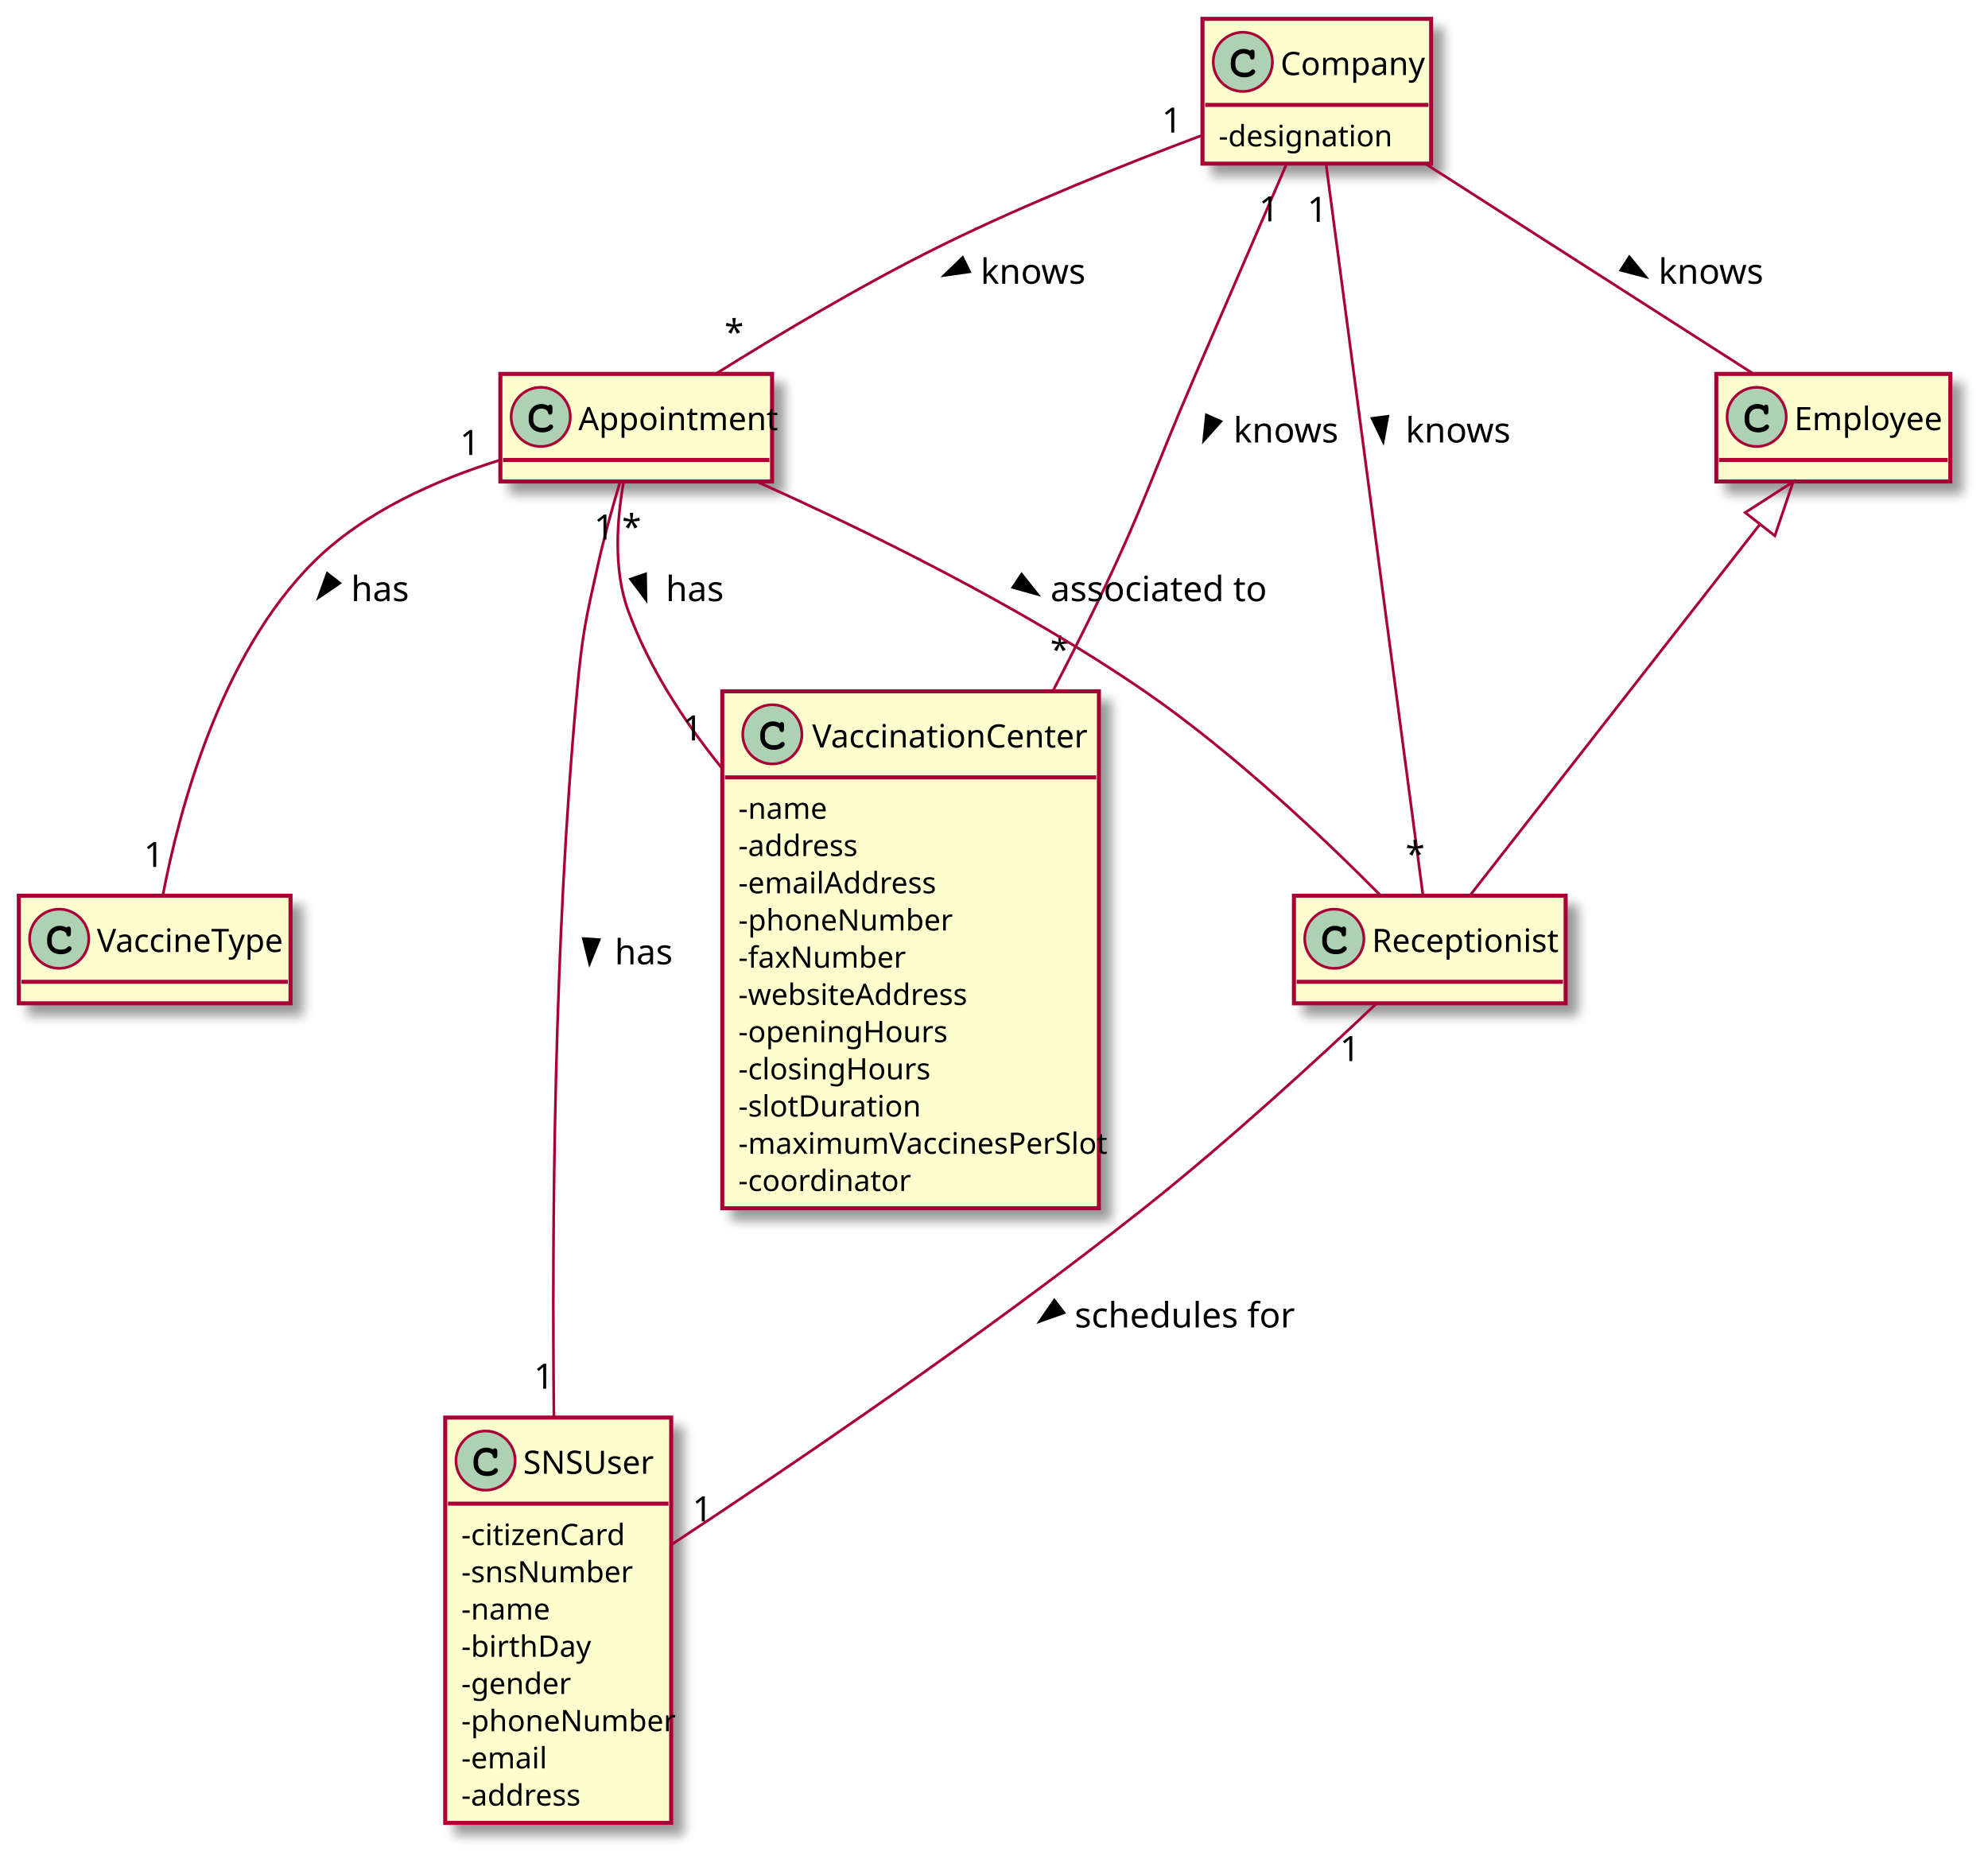
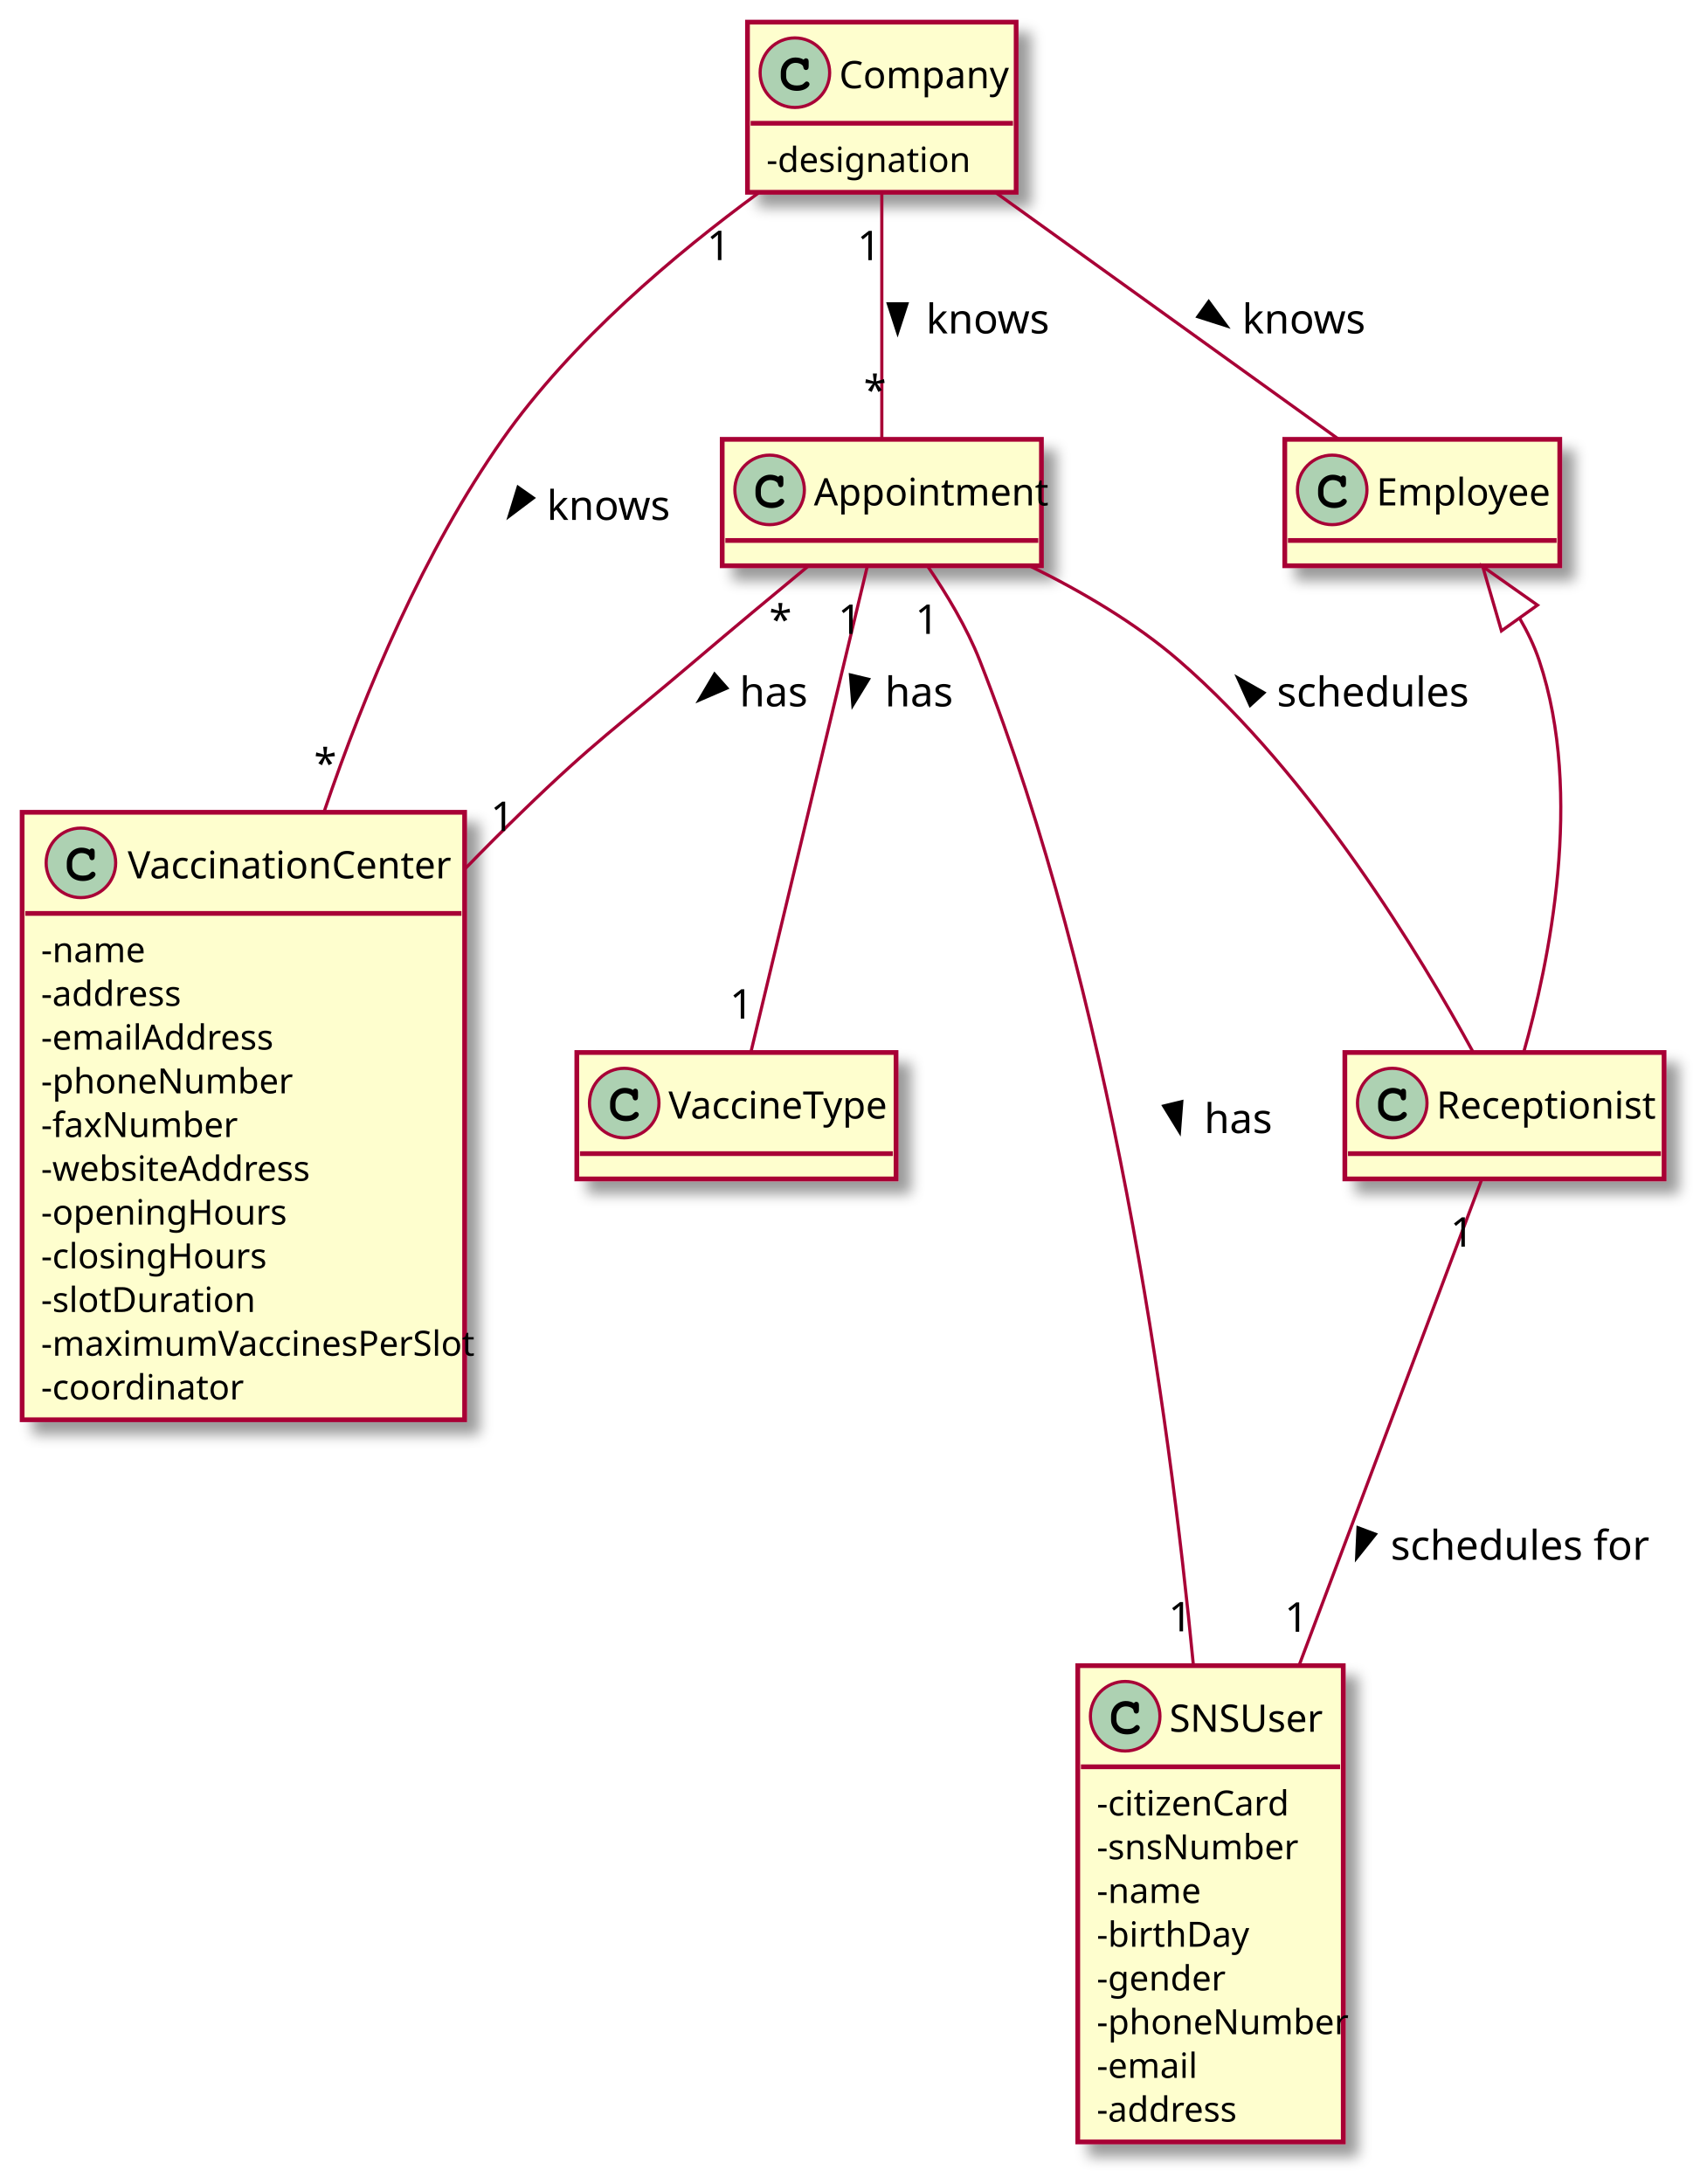
- <svg xmlns="http://www.w3.org/2000/svg" contentScriptType="application/ecmascript" contentStyleType="text/css" height="691px" preserveAspectRatio="none" style="width:739px;height:691px;background:#FFFFFF;" version="1.1" viewBox="0 0 739 691" width="739px" zoomAndPan="magnify">
+ <svg xmlns="http://www.w3.org/2000/svg" contentScriptType="application/ecmascript" contentStyleType="text/css" height="691px" preserveAspectRatio="none" style="width:540px;height:691px;background:#FFFFFF;" version="1.1" viewBox="0 0 540 691" width="540px" zoomAndPan="magnify">
  <defs>
-     <filter height="300%" id="fj23tqaf9cand" width="300%" x="-1" y="-1">
+     <filter height="300%" id="f17t0n2x4g3ofu" width="300%" x="-1" y="-1">
      <feGaussianBlur result="blurOut" stdDeviation="2.0" />
      <feColorMatrix in="blurOut" result="blurOut2" type="matrix" values="0 0 0 0 0 0 0 0 0 0 0 0 0 0 0 0 0 0 .4 0" />
      <feOffset dx="4.0" dy="4.0" in="blurOut2" result="blurOut3" />
      <feBlend in="SourceGraphic" in2="blurOut3" mode="normal" />
    </filter>
  </defs>
  <g>
-     <rect codeLine="5" fill="#FEFECE" filter="url(#fj23tqaf9cand)" height="40" id="Appointment" style="stroke:#A80036;stroke-width:1.5;" width="101" x="186" y="139" />
-     <ellipse cx="201" cy="155" fill="#ADD1B2" rx="11" ry="11" style="stroke:#A80036;stroke-width:1.0;" />
-     <path d="M203.766,150.875 Q203.922,150.656 204.109,150.547 Q204.297,150.438 204.516,150.438 Q204.891,150.438 205.125,150.703 Q205.359,150.953 205.359,151.562 L205.359,153.016 Q205.359,153.625 205.125,153.891 Q204.891,154.156 204.516,154.156 Q204.172,154.156 203.969,153.953 Q203.766,153.766 203.656,153.25 Q203.609,152.891 203.422,152.703 Q203.094,152.328 202.484,152.109 Q201.875,151.891 201.25,151.891 Q200.484,151.891 199.844,152.219 Q199.219,152.547 198.719,153.297 Q198.234,154.047 198.234,155.078 L198.234,156.172 Q198.234,157.406 199.125,158.234 Q200.016,159.047 201.609,159.047 Q202.547,159.047 203.203,158.797 Q203.594,158.641 204.016,158.203 Q204.281,157.938 204.422,157.859 Q204.578,157.781 204.781,157.781 Q205.109,157.781 205.359,158.047 Q205.625,158.297 205.625,158.641 Q205.625,158.984 205.281,159.391 Q204.781,159.969 203.984,160.297 Q202.906,160.75 201.609,160.75 Q200.094,160.75 198.891,160.125 Q197.906,159.625 197.219,158.562 Q196.531,157.484 196.531,156.203 L196.531,155.047 Q196.531,153.719 197.141,152.578 Q197.766,151.422 198.859,150.812 Q199.953,150.188 201.188,150.188 Q201.922,150.188 202.562,150.359 Q203.219,150.516 203.766,150.875 Z " fill="#000000" />
-     <text fill="#000000" font-family="sans-serif" font-size="12" lengthAdjust="spacing" textLength="69" x="215" y="159.91">Appointment</text>
-     <line style="stroke:#A80036;stroke-width:1.5;" x1="187" x2="286" y1="171" y2="171" />
-     <rect codeLine="7" fill="#FEFECE" filter="url(#fj23tqaf9cand)" height="40" id="VaccineType" style="stroke:#A80036;stroke-width:1.5;" width="101" x="7" y="333" />
-     <ellipse cx="22" cy="349" fill="#ADD1B2" rx="11" ry="11" style="stroke:#A80036;stroke-width:1.0;" />
-     <path d="M24.766,344.875 Q24.922,344.656 25.109,344.547 Q25.297,344.438 25.516,344.438 Q25.891,344.438 26.125,344.703 Q26.359,344.953 26.359,345.562 L26.359,347.016 Q26.359,347.625 26.125,347.891 Q25.891,348.156 25.516,348.156 Q25.172,348.156 24.969,347.953 Q24.766,347.766 24.656,347.25 Q24.609,346.891 24.422,346.703 Q24.094,346.328 23.484,346.109 Q22.875,345.891 22.25,345.891 Q21.484,345.891 20.844,346.219 Q20.219,346.547 19.719,347.297 Q19.234,348.047 19.234,349.078 L19.234,350.172 Q19.234,351.406 20.125,352.234 Q21.016,353.047 22.609,353.047 Q23.547,353.047 24.203,352.797 Q24.594,352.641 25.016,352.203 Q25.281,351.938 25.422,351.859 Q25.578,351.781 25.781,351.781 Q26.109,351.781 26.359,352.047 Q26.625,352.297 26.625,352.641 Q26.625,352.984 26.281,353.391 Q25.781,353.969 24.984,354.297 Q23.906,354.75 22.609,354.75 Q21.094,354.75 19.891,354.125 Q18.906,353.625 18.219,352.562 Q17.531,351.484 17.531,350.203 L17.531,349.047 Q17.531,347.719 18.141,346.578 Q18.766,345.422 19.859,344.812 Q20.953,344.188 22.188,344.188 Q22.922,344.188 23.562,344.359 Q24.219,344.516 24.766,344.875 Z " fill="#000000" />
-     <text fill="#000000" font-family="sans-serif" font-size="12" lengthAdjust="spacing" textLength="69" x="36" y="353.91">VaccineType</text>
-     <line style="stroke:#A80036;stroke-width:1.5;" x1="8" x2="107" y1="365" y2="365" />
-     <rect codeLine="9" fill="#FEFECE" filter="url(#fj23tqaf9cand)" height="150.688" id="SNSUser" style="stroke:#A80036;stroke-width:1.5;" width="84" x="165.5" y="527" />
-     <ellipse cx="180.5" cy="543" fill="#ADD1B2" rx="11" ry="11" style="stroke:#A80036;stroke-width:1.0;" />
-     <path d="M183.266,538.875 Q183.422,538.656 183.609,538.547 Q183.797,538.438 184.016,538.438 Q184.391,538.438 184.625,538.703 Q184.859,538.953 184.859,539.562 L184.859,541.016 Q184.859,541.625 184.625,541.891 Q184.391,542.156 184.016,542.156 Q183.672,542.156 183.469,541.953 Q183.266,541.766 183.156,541.25 Q183.109,540.891 182.922,540.703 Q182.594,540.328 181.984,540.109 Q181.375,539.891 180.75,539.891 Q179.984,539.891 179.344,540.219 Q178.719,540.547 178.219,541.297 Q177.734,542.047 177.734,543.078 L177.734,544.172 Q177.734,545.406 178.625,546.234 Q179.516,547.047 181.109,547.047 Q182.047,547.047 182.703,546.797 Q183.094,546.641 183.516,546.203 Q183.781,545.938 183.922,545.859 Q184.078,545.781 184.281,545.781 Q184.609,545.781 184.859,546.047 Q185.125,546.297 185.125,546.641 Q185.125,546.984 184.781,547.391 Q184.281,547.969 183.484,548.297 Q182.406,548.75 181.109,548.75 Q179.594,548.75 178.391,548.125 Q177.406,547.625 176.719,546.562 Q176.031,545.484 176.031,544.203 L176.031,543.047 Q176.031,541.719 176.641,540.578 Q177.266,539.422 178.359,538.812 Q179.453,538.188 180.688,538.188 Q181.422,538.188 182.062,538.359 Q182.719,538.516 183.266,538.875 Z " fill="#000000" />
-     <text fill="#000000" font-family="sans-serif" font-size="12" lengthAdjust="spacing" textLength="52" x="194.5" y="547.91">SNSUser</text>
-     <line style="stroke:#A80036;stroke-width:1.5;" x1="166.5" x2="248.5" y1="559" y2="559" />
-     <text fill="#000000" font-family="sans-serif" font-size="11" lengthAdjust="spacing" textLength="58" x="171.5" y="574.419">-citizenCard</text>
-     <text fill="#000000" font-family="sans-serif" font-size="11" lengthAdjust="spacing" textLength="59" x="171.5" y="588.255">-snsNumber</text>
-     <text fill="#000000" font-family="sans-serif" font-size="11" lengthAdjust="spacing" textLength="30" x="171.5" y="602.091">-name</text>
-     <text fill="#000000" font-family="sans-serif" font-size="11" lengthAdjust="spacing" textLength="44" x="171.5" y="615.927">-birthDay</text>
-     <text fill="#000000" font-family="sans-serif" font-size="11" lengthAdjust="spacing" textLength="38" x="171.5" y="629.763">-gender</text>
-     <text fill="#000000" font-family="sans-serif" font-size="11" lengthAdjust="spacing" textLength="71" x="171.5" y="643.599">-phoneNumber</text>
-     <text fill="#000000" font-family="sans-serif" font-size="11" lengthAdjust="spacing" textLength="28" x="171.5" y="657.435">-email</text>
-     <text fill="#000000" font-family="sans-serif" font-size="11" lengthAdjust="spacing" textLength="44" x="171.5" y="671.27">-address</text>
-     <rect codeLine="20" fill="#FEFECE" filter="url(#fj23tqaf9cand)" height="192.195" id="VaccinationCenter" style="stroke:#A80036;stroke-width:1.5;" width="140" x="268.5" y="257" />
-     <ellipse cx="287.1" cy="273" fill="#ADD1B2" rx="11" ry="11" style="stroke:#A80036;stroke-width:1.0;" />
-     <path d="M289.866,268.875 Q290.022,268.656 290.209,268.547 Q290.397,268.438 290.616,268.438 Q290.991,268.438 291.225,268.703 Q291.459,268.953 291.459,269.562 L291.459,271.016 Q291.459,271.625 291.225,271.891 Q290.991,272.156 290.616,272.156 Q290.272,272.156 290.069,271.953 Q289.866,271.766 289.756,271.25 Q289.709,270.891 289.522,270.703 Q289.194,270.328 288.584,270.109 Q287.975,269.891 287.35,269.891 Q286.584,269.891 285.944,270.219 Q285.319,270.547 284.819,271.297 Q284.334,272.047 284.334,273.078 L284.334,274.172 Q284.334,275.406 285.225,276.234 Q286.116,277.047 287.709,277.047 Q288.647,277.047 289.303,276.797 Q289.694,276.641 290.116,276.203 Q290.381,275.938 290.522,275.859 Q290.678,275.781 290.881,275.781 Q291.209,275.781 291.459,276.047 Q291.725,276.297 291.725,276.641 Q291.725,276.984 291.381,277.391 Q290.881,277.969 290.084,278.297 Q289.006,278.75 287.709,278.75 Q286.194,278.75 284.991,278.125 Q284.006,277.625 283.319,276.562 Q282.631,275.484 282.631,274.203 L282.631,273.047 Q282.631,271.719 283.241,270.578 Q283.866,269.422 284.959,268.812 Q286.053,268.188 287.288,268.188 Q288.022,268.188 288.663,268.359 Q289.319,268.516 289.866,268.875 Z " fill="#000000" />
-     <text fill="#000000" font-family="sans-serif" font-size="12" lengthAdjust="spacing" textLength="100" x="301.9" y="277.91">VaccinationCenter</text>
-     <line style="stroke:#A80036;stroke-width:1.5;" x1="269.5" x2="407.5" y1="289" y2="289" />
-     <text fill="#000000" font-family="sans-serif" font-size="11" lengthAdjust="spacing" textLength="30" x="274.5" y="304.419">-name</text>
-     <text fill="#000000" font-family="sans-serif" font-size="11" lengthAdjust="spacing" textLength="44" x="274.5" y="318.255">-address</text>
-     <text fill="#000000" font-family="sans-serif" font-size="11" lengthAdjust="spacing" textLength="70" x="274.5" y="332.091">-emailAddress</text>
-     <text fill="#000000" font-family="sans-serif" font-size="11" lengthAdjust="spacing" textLength="71" x="274.5" y="345.927">-phoneNumber</text>
-     <text fill="#000000" font-family="sans-serif" font-size="11" lengthAdjust="spacing" textLength="57" x="274.5" y="359.763">-faxNumber</text>
-     <text fill="#000000" font-family="sans-serif" font-size="11" lengthAdjust="spacing" textLength="85" x="274.5" y="373.599">-websiteAddress</text>
-     <text fill="#000000" font-family="sans-serif" font-size="11" lengthAdjust="spacing" textLength="71" x="274.5" y="387.435">-openingHours</text>
-     <text fill="#000000" font-family="sans-serif" font-size="11" lengthAdjust="spacing" textLength="67" x="274.5" y="401.271">-closingHours</text>
-     <text fill="#000000" font-family="sans-serif" font-size="11" lengthAdjust="spacing" textLength="61" x="274.5" y="415.106">-slotDuration</text>
-     <text fill="#000000" font-family="sans-serif" font-size="11" lengthAdjust="spacing" textLength="128" x="274.5" y="428.942">-maximumVaccinesPerSlot</text>
-     <text fill="#000000" font-family="sans-serif" font-size="11" lengthAdjust="spacing" textLength="59" x="274.5" y="442.778">-coordinator</text>
-     <rect codeLine="34" fill="#FEFECE" filter="url(#fj23tqaf9cand)" height="53.836" id="Company" style="stroke:#A80036;stroke-width:1.5;" width="85" x="447" y="7" />
-     <ellipse cx="462" cy="23" fill="#ADD1B2" rx="11" ry="11" style="stroke:#A80036;stroke-width:1.0;" />
-     <path d="M464.766,18.875 Q464.922,18.656 465.109,18.547 Q465.297,18.438 465.516,18.438 Q465.891,18.438 466.125,18.703 Q466.359,18.953 466.359,19.562 L466.359,21.016 Q466.359,21.625 466.125,21.891 Q465.891,22.156 465.516,22.156 Q465.172,22.156 464.969,21.953 Q464.766,21.766 464.656,21.25 Q464.609,20.891 464.422,20.703 Q464.094,20.328 463.484,20.109 Q462.875,19.891 462.25,19.891 Q461.484,19.891 460.844,20.219 Q460.219,20.547 459.719,21.297 Q459.234,22.047 459.234,23.078 L459.234,24.172 Q459.234,25.406 460.125,26.234 Q461.016,27.047 462.609,27.047 Q463.547,27.047 464.203,26.797 Q464.594,26.641 465.016,26.203 Q465.281,25.938 465.422,25.859 Q465.578,25.781 465.781,25.781 Q466.109,25.781 466.359,26.047 Q466.625,26.297 466.625,26.641 Q466.625,26.984 466.281,27.391 Q465.781,27.969 464.984,28.297 Q463.906,28.75 462.609,28.75 Q461.094,28.75 459.891,28.125 Q458.906,27.625 458.219,26.562 Q457.531,25.484 457.531,24.203 L457.531,23.047 Q457.531,21.719 458.141,20.578 Q458.766,19.422 459.859,18.812 Q460.953,18.188 462.188,18.188 Q462.922,18.188 463.562,18.359 Q464.219,18.516 464.766,18.875 Z " fill="#000000" />
-     <text fill="#000000" font-family="sans-serif" font-size="12" lengthAdjust="spacing" textLength="53" x="476" y="27.91">Company</text>
-     <line style="stroke:#A80036;stroke-width:1.5;" x1="448" x2="531" y1="39" y2="39" />
-     <text fill="#000000" font-family="sans-serif" font-size="11" lengthAdjust="spacing" textLength="59" x="453" y="54.419">-designation</text>
-     <rect codeLine="38" fill="#FEFECE" filter="url(#fj23tqaf9cand)" height="40" id="Receptionist" style="stroke:#A80036;stroke-width:1.5;" width="101" x="481" y="333" />
-     <ellipse cx="496" cy="349" fill="#ADD1B2" rx="11" ry="11" style="stroke:#A80036;stroke-width:1.0;" />
-     <path d="M498.766,344.875 Q498.922,344.656 499.109,344.547 Q499.297,344.438 499.516,344.438 Q499.891,344.438 500.125,344.703 Q500.359,344.953 500.359,345.562 L500.359,347.016 Q500.359,347.625 500.125,347.891 Q499.891,348.156 499.516,348.156 Q499.172,348.156 498.969,347.953 Q498.766,347.766 498.656,347.25 Q498.609,346.891 498.422,346.703 Q498.094,346.328 497.484,346.109 Q496.875,345.891 496.25,345.891 Q495.484,345.891 494.844,346.219 Q494.219,346.547 493.719,347.297 Q493.234,348.047 493.234,349.078 L493.234,350.172 Q493.234,351.406 494.125,352.234 Q495.016,353.047 496.609,353.047 Q497.547,353.047 498.203,352.797 Q498.594,352.641 499.016,352.203 Q499.281,351.938 499.422,351.859 Q499.578,351.781 499.781,351.781 Q500.109,351.781 500.359,352.047 Q500.625,352.297 500.625,352.641 Q500.625,352.984 500.281,353.391 Q499.781,353.969 498.984,354.297 Q497.906,354.75 496.609,354.75 Q495.094,354.75 493.891,354.125 Q492.906,353.625 492.219,352.562 Q491.531,351.484 491.531,350.203 L491.531,349.047 Q491.531,347.719 492.141,346.578 Q492.766,345.422 493.859,344.812 Q494.953,344.188 496.188,344.188 Q496.922,344.188 497.562,344.359 Q498.219,344.516 498.766,344.875 Z " fill="#000000" />
-     <text fill="#000000" font-family="sans-serif" font-size="12" lengthAdjust="spacing" textLength="69" x="510" y="353.91">Receptionist</text>
-     <line style="stroke:#A80036;stroke-width:1.5;" x1="482" x2="581" y1="365" y2="365" />
-     <rect codeLine="40" fill="#FEFECE" filter="url(#fj23tqaf9cand)" height="40" id="Employee" style="stroke:#A80036;stroke-width:1.5;" width="87" x="638" y="139" />
-     <ellipse cx="653" cy="155" fill="#ADD1B2" rx="11" ry="11" style="stroke:#A80036;stroke-width:1.0;" />
-     <path d="M655.766,150.875 Q655.922,150.656 656.109,150.547 Q656.297,150.438 656.516,150.438 Q656.891,150.438 657.125,150.703 Q657.359,150.953 657.359,151.562 L657.359,153.016 Q657.359,153.625 657.125,153.891 Q656.891,154.156 656.516,154.156 Q656.172,154.156 655.969,153.953 Q655.766,153.766 655.656,153.25 Q655.609,152.891 655.422,152.703 Q655.094,152.328 654.484,152.109 Q653.875,151.891 653.25,151.891 Q652.484,151.891 651.844,152.219 Q651.219,152.547 650.719,153.297 Q650.234,154.047 650.234,155.078 L650.234,156.172 Q650.234,157.406 651.125,158.234 Q652.016,159.047 653.609,159.047 Q654.547,159.047 655.203,158.797 Q655.594,158.641 656.016,158.203 Q656.281,157.938 656.422,157.859 Q656.578,157.781 656.781,157.781 Q657.109,157.781 657.359,158.047 Q657.625,158.297 657.625,158.641 Q657.625,158.984 657.281,159.391 Q656.781,159.969 655.984,160.297 Q654.906,160.75 653.609,160.75 Q652.094,160.75 650.891,160.125 Q649.906,159.625 649.219,158.562 Q648.531,157.484 648.531,156.203 L648.531,155.047 Q648.531,153.719 649.141,152.578 Q649.766,151.422 650.859,150.812 Q651.953,150.188 653.188,150.188 Q653.922,150.188 654.562,150.359 Q655.219,150.516 655.766,150.875 Z " fill="#000000" />
-     <text fill="#000000" font-family="sans-serif" font-size="12" lengthAdjust="spacing" textLength="55" x="667" y="159.91">Employee</text>
-     <line style="stroke:#A80036;stroke-width:1.5;" x1="639" x2="724" y1="171" y2="171" />
-     <path codeLine="42" d="M446.82,50.31 C418.95,60.77 382.02,75.5 350.5,91 C321.04,105.49 288.92,124.7 266.31,138.83 " fill="none" id="Company-Appointment" style="stroke:#A80036;stroke-width:1.0;" />
-     <polygon fill="#000000" points="351.011,102.377,360.426,101.034,357.838,95.756,351.011,102.377" style="stroke:#000000;stroke-width:1.0;" />
-     <text fill="#000000" font-family="sans-serif" font-size="13" lengthAdjust="spacing" textLength="37" x="364.5" y="105.495">knows</text>
-     <text fill="#000000" font-family="sans-serif" font-size="13" lengthAdjust="spacing" textLength="7" x="431.883" y="49.278">1</text>
-     <text fill="#000000" font-family="sans-serif" font-size="13" lengthAdjust="spacing" textLength="5" x="269.332" y="128.102">*</text>
-     <path codeLine="43" d="M185.88,171.03 C162.28,178.38 135.31,190.26 116.5,209 C81.49,243.88 66.33,302.49 60.57,332.71 " fill="none" id="Appointment-VaccineType" style="stroke:#A80036;stroke-width:1.0;" />
-     <polygon fill="#000000" points="118.437,222.128,126.301,216.779,121.655,213.178,118.437,222.128" style="stroke:#000000;stroke-width:1.0;" />
-     <text fill="#000000" font-family="sans-serif" font-size="13" lengthAdjust="spacing" textLength="21" x="130.5" y="223.495">has</text>
-     <text fill="#000000" font-family="sans-serif" font-size="13" lengthAdjust="spacing" textLength="7" x="170.931" y="169.143">1</text>
-     <text fill="#000000" font-family="sans-serif" font-size="13" lengthAdjust="spacing" textLength="7" x="53.449" y="322.298">1</text>
-     <path codeLine="44" d="M231.83,179.08 C229.36,192.82 227.88,211.57 233.5,227 C241.16,248.04 254.1,267.99 268.32,285.54 " fill="none" id="Appointment-VaccinationCenter" style="stroke:#A80036;stroke-width:1.0;" />
-     <polygon fill="#000000" points="240.121,222.906,239.969,213.396,234.408,215.302,240.121,222.906" style="stroke:#000000;stroke-width:1.0;" />
-     <text fill="#000000" font-family="sans-serif" font-size="13" lengthAdjust="spacing" textLength="21" x="247.5" y="223.495">has</text>
-     <text fill="#000000" font-family="sans-serif" font-size="13" lengthAdjust="spacing" textLength="5" x="231.22" y="200.522">*</text>
-     <text fill="#000000" font-family="sans-serif" font-size="13" lengthAdjust="spacing" textLength="7" x="253.722" y="275.261">1</text>
-     <path codeLine="45" d="M478.21,61.07 C469.11,82.1 455.97,112.45 444.5,139 C427.6,178.1 425.14,188.69 406.5,227 C401.74,236.77 396.61,246.88 391.38,256.92 " fill="none" id="Company-VaccinationCenter" style="stroke:#A80036;stroke-width:1.0;" />
-     <polygon fill="#000000" points="447.474,163.747,453.826,156.669,448.453,154.287,447.474,163.747" style="stroke:#000000;stroke-width:1.0;" />
-     <text fill="#000000" font-family="sans-serif" font-size="13" lengthAdjust="spacing" textLength="37" x="458.5" y="164.495">knows</text>
-     <text fill="#000000" font-family="sans-serif" font-size="13" lengthAdjust="spacing" textLength="7" x="467.975" y="82.293">1</text>
-     <text fill="#000000" font-family="sans-serif" font-size="13" lengthAdjust="spacing" textLength="5" x="390.395" y="246.127">*</text>
-     <path codeLine="46" d="M281.47,179.12 C320.96,196.81 379.16,225.13 425.5,257 C458.89,279.97 493,312.49 513.21,332.91 " fill="none" id="Appointment-Receptionist" style="stroke:#A80036;stroke-width:1.0;" />
-     <polygon fill="#000000" points="385.666,220.94,379.755,213.49,376.505,218.388,385.666,220.94" style="stroke:#000000;stroke-width:1.0;" />
-     <text fill="#000000" font-family="sans-serif" font-size="13" lengthAdjust="spacing" textLength="78" x="390.5" y="223.495">associated to</text>
-     <path codeLine="47" d="M511.42,373.32 C490.56,393.08 456.67,424.28 425.5,449 C366.52,495.79 294.26,544.82 249.55,574.27 " fill="none" id="Receptionist-SNSUser" style="stroke:#A80036;stroke-width:1.0;" />
-     <polygon fill="#000000" points="386.533,491.22,395.498,488.045,391.92,483.382,386.533,491.22" style="stroke:#000000;stroke-width:1.0;" />
-     <text fill="#000000" font-family="sans-serif" font-size="13" lengthAdjust="spacing" textLength="77" x="399.5" y="493.495">schedules for</text>
-     <text fill="#000000" font-family="sans-serif" font-size="13" lengthAdjust="spacing" textLength="7" x="498.083" y="394.473">1</text>
-     <text fill="#000000" font-family="sans-serif" font-size="13" lengthAdjust="spacing" textLength="7" x="257.379" y="565.595">1</text>
-     <path codeLine="48" d="M492.97,61.21 C501.21,123.36 521.77,278.54 528.96,332.86 " fill="none" id="Company-Receptionist" style="stroke:#A80036;stroke-width:1.0;" />
-     <polygon fill="#000000" points="514.157,164.132,515.882,154.78,510.055,155.552,514.157,164.132" style="stroke:#000000;stroke-width:1.0;" />
-     <text fill="#000000" font-family="sans-serif" font-size="13" lengthAdjust="spacing" textLength="37" x="522.5" y="164.495">knows</text>
-     <text fill="#000000" font-family="sans-serif" font-size="13" lengthAdjust="spacing" textLength="7" x="485.963" y="82.464">1</text>
-     <text fill="#000000" font-family="sans-serif" font-size="13" lengthAdjust="spacing" textLength="5" x="522.48" y="322.141">*</text>
-     <path codeLine="49" d="M230.4,179.42 C227.74,188.37 224.72,199.16 222.5,209 C217.74,230.1 216.5,235.47 214.5,257 C205.89,349.62 205.15,456.83 205.91,526.73 " fill="none" id="Appointment-SNSUser" style="stroke:#A80036;stroke-width:1.0;" />
-     <polygon fill="#000000" points="219.148,358.163,222.716,349.347,216.853,348.934,219.148,358.163" style="stroke:#000000;stroke-width:1.0;" />
-     <text fill="#000000" font-family="sans-serif" font-size="13" lengthAdjust="spacing" textLength="21" x="228.5" y="358.495">has</text>
-     <text fill="#000000" font-family="sans-serif" font-size="13" lengthAdjust="spacing" textLength="7" x="220.82" y="200.6">1</text>
-     <text fill="#000000" font-family="sans-serif" font-size="13" lengthAdjust="spacing" textLength="7" x="198.425" y="516.272">1</text>
-     <path codeLine="50" d="M654.11,195.05 C622.44,235.6 571.43,300.89 546.37,332.97 " fill="none" id="Employee-backto-Receptionist" style="stroke:#A80036;stroke-width:1.0;" />
-     <polygon fill="none" points="648.74,190.56,666.57,179.11,659.77,199.18,648.74,190.56" style="stroke:#A80036;stroke-width:1.0;" />
-     <path codeLine="51" d="M530.22,61.09 C566.65,84.43 619.21,118.09 651.81,138.98 " fill="none" id="Company-Employee" style="stroke:#A80036;stroke-width:1.0;" />
-     <polygon fill="#000000" points="611.71,102.873,605.679,95.519,602.509,100.469,611.71,102.873" style="stroke:#000000;stroke-width:1.0;" />
-     <text fill="#000000" font-family="sans-serif" font-size="13" lengthAdjust="spacing" textLength="37" x="616.5" y="105.495">knows</text>
+     <rect codeLine="5" fill="#FEFECE" filter="url(#f17t0n2x4g3ofu)" height="40" id="Appointment" style="stroke:#A80036;stroke-width:1.5;" width="101" x="228.5" y="139" />
+     <ellipse cx="243.5" cy="155" fill="#ADD1B2" rx="11" ry="11" style="stroke:#A80036;stroke-width:1.0;" />
+     <path d="M246.266,150.875 Q246.422,150.656 246.609,150.547 Q246.797,150.438 247.016,150.438 Q247.391,150.438 247.625,150.703 Q247.859,150.953 247.859,151.562 L247.859,153.016 Q247.859,153.625 247.625,153.891 Q247.391,154.156 247.016,154.156 Q246.672,154.156 246.469,153.953 Q246.266,153.766 246.156,153.25 Q246.109,152.891 245.922,152.703 Q245.594,152.328 244.984,152.109 Q244.375,151.891 243.75,151.891 Q242.984,151.891 242.344,152.219 Q241.719,152.547 241.219,153.297 Q240.734,154.047 240.734,155.078 L240.734,156.172 Q240.734,157.406 241.625,158.234 Q242.516,159.047 244.109,159.047 Q245.047,159.047 245.703,158.797 Q246.094,158.641 246.516,158.203 Q246.781,157.938 246.922,157.859 Q247.078,157.781 247.281,157.781 Q247.609,157.781 247.859,158.047 Q248.125,158.297 248.125,158.641 Q248.125,158.984 247.781,159.391 Q247.281,159.969 246.484,160.297 Q245.406,160.75 244.109,160.75 Q242.594,160.75 241.391,160.125 Q240.406,159.625 239.719,158.562 Q239.031,157.484 239.031,156.203 L239.031,155.047 Q239.031,153.719 239.641,152.578 Q240.266,151.422 241.359,150.812 Q242.453,150.188 243.688,150.188 Q244.422,150.188 245.062,150.359 Q245.719,150.516 246.266,150.875 Z " fill="#000000" />
+     <text fill="#000000" font-family="sans-serif" font-size="12" lengthAdjust="spacing" textLength="69" x="257.5" y="159.91">Appointment</text>
+     <line style="stroke:#A80036;stroke-width:1.5;" x1="229.5" x2="328.5" y1="171" y2="171" />
+     <rect codeLine="7" fill="#FEFECE" filter="url(#f17t0n2x4g3ofu)" height="40" id="VaccineType" style="stroke:#A80036;stroke-width:1.5;" width="101" x="182.5" y="333" />
+     <ellipse cx="197.5" cy="349" fill="#ADD1B2" rx="11" ry="11" style="stroke:#A80036;stroke-width:1.0;" />
+     <path d="M200.266,344.875 Q200.422,344.656 200.609,344.547 Q200.797,344.438 201.016,344.438 Q201.391,344.438 201.625,344.703 Q201.859,344.953 201.859,345.562 L201.859,347.016 Q201.859,347.625 201.625,347.891 Q201.391,348.156 201.016,348.156 Q200.672,348.156 200.469,347.953 Q200.266,347.766 200.156,347.25 Q200.109,346.891 199.922,346.703 Q199.594,346.328 198.984,346.109 Q198.375,345.891 197.75,345.891 Q196.984,345.891 196.344,346.219 Q195.719,346.547 195.219,347.297 Q194.734,348.047 194.734,349.078 L194.734,350.172 Q194.734,351.406 195.625,352.234 Q196.516,353.047 198.109,353.047 Q199.047,353.047 199.703,352.797 Q200.094,352.641 200.516,352.203 Q200.781,351.938 200.922,351.859 Q201.078,351.781 201.281,351.781 Q201.609,351.781 201.859,352.047 Q202.125,352.297 202.125,352.641 Q202.125,352.984 201.781,353.391 Q201.281,353.969 200.484,354.297 Q199.406,354.75 198.109,354.75 Q196.594,354.75 195.391,354.125 Q194.406,353.625 193.719,352.562 Q193.031,351.484 193.031,350.203 L193.031,349.047 Q193.031,347.719 193.641,346.578 Q194.266,345.422 195.359,344.812 Q196.453,344.188 197.688,344.188 Q198.422,344.188 199.062,344.359 Q199.719,344.516 200.266,344.875 Z " fill="#000000" />
+     <text fill="#000000" font-family="sans-serif" font-size="12" lengthAdjust="spacing" textLength="69" x="211.5" y="353.91">VaccineType</text>
+     <line style="stroke:#A80036;stroke-width:1.5;" x1="183.5" x2="282.5" y1="365" y2="365" />
+     <rect codeLine="9" fill="#FEFECE" filter="url(#f17t0n2x4g3ofu)" height="150.688" id="SNSUser" style="stroke:#A80036;stroke-width:1.5;" width="84" x="341" y="527" />
+     <ellipse cx="356" cy="543" fill="#ADD1B2" rx="11" ry="11" style="stroke:#A80036;stroke-width:1.0;" />
+     <path d="M358.766,538.875 Q358.922,538.656 359.109,538.547 Q359.297,538.438 359.516,538.438 Q359.891,538.438 360.125,538.703 Q360.359,538.953 360.359,539.562 L360.359,541.016 Q360.359,541.625 360.125,541.891 Q359.891,542.156 359.516,542.156 Q359.172,542.156 358.969,541.953 Q358.766,541.766 358.656,541.25 Q358.609,540.891 358.422,540.703 Q358.094,540.328 357.484,540.109 Q356.875,539.891 356.25,539.891 Q355.484,539.891 354.844,540.219 Q354.219,540.547 353.719,541.297 Q353.234,542.047 353.234,543.078 L353.234,544.172 Q353.234,545.406 354.125,546.234 Q355.016,547.047 356.609,547.047 Q357.547,547.047 358.203,546.797 Q358.594,546.641 359.016,546.203 Q359.281,545.938 359.422,545.859 Q359.578,545.781 359.781,545.781 Q360.109,545.781 360.359,546.047 Q360.625,546.297 360.625,546.641 Q360.625,546.984 360.281,547.391 Q359.781,547.969 358.984,548.297 Q357.906,548.75 356.609,548.75 Q355.094,548.75 353.891,548.125 Q352.906,547.625 352.219,546.562 Q351.531,545.484 351.531,544.203 L351.531,543.047 Q351.531,541.719 352.141,540.578 Q352.766,539.422 353.859,538.812 Q354.953,538.188 356.188,538.188 Q356.922,538.188 357.562,538.359 Q358.219,538.516 358.766,538.875 Z " fill="#000000" />
+     <text fill="#000000" font-family="sans-serif" font-size="12" lengthAdjust="spacing" textLength="52" x="370" y="547.91">SNSUser</text>
+     <line style="stroke:#A80036;stroke-width:1.5;" x1="342" x2="424" y1="559" y2="559" />
+     <text fill="#000000" font-family="sans-serif" font-size="11" lengthAdjust="spacing" textLength="58" x="347" y="574.419">-citizenCard</text>
+     <text fill="#000000" font-family="sans-serif" font-size="11" lengthAdjust="spacing" textLength="59" x="347" y="588.255">-snsNumber</text>
+     <text fill="#000000" font-family="sans-serif" font-size="11" lengthAdjust="spacing" textLength="30" x="347" y="602.091">-name</text>
+     <text fill="#000000" font-family="sans-serif" font-size="11" lengthAdjust="spacing" textLength="44" x="347" y="615.927">-birthDay</text>
+     <text fill="#000000" font-family="sans-serif" font-size="11" lengthAdjust="spacing" textLength="38" x="347" y="629.763">-gender</text>
+     <text fill="#000000" font-family="sans-serif" font-size="11" lengthAdjust="spacing" textLength="71" x="347" y="643.599">-phoneNumber</text>
+     <text fill="#000000" font-family="sans-serif" font-size="11" lengthAdjust="spacing" textLength="28" x="347" y="657.435">-email</text>
+     <text fill="#000000" font-family="sans-serif" font-size="11" lengthAdjust="spacing" textLength="44" x="347" y="671.27">-address</text>
+     <rect codeLine="20" fill="#FEFECE" filter="url(#f17t0n2x4g3ofu)" height="192.195" id="VaccinationCenter" style="stroke:#A80036;stroke-width:1.5;" width="140" x="7" y="257" />
+     <ellipse cx="25.6" cy="273" fill="#ADD1B2" rx="11" ry="11" style="stroke:#A80036;stroke-width:1.0;" />
+     <path d="M28.366,268.875 Q28.522,268.656 28.709,268.547 Q28.897,268.438 29.116,268.438 Q29.491,268.438 29.725,268.703 Q29.959,268.953 29.959,269.562 L29.959,271.016 Q29.959,271.625 29.725,271.891 Q29.491,272.156 29.116,272.156 Q28.772,272.156 28.569,271.953 Q28.366,271.766 28.256,271.25 Q28.209,270.891 28.022,270.703 Q27.694,270.328 27.084,270.109 Q26.475,269.891 25.85,269.891 Q25.084,269.891 24.444,270.219 Q23.819,270.547 23.319,271.297 Q22.834,272.047 22.834,273.078 L22.834,274.172 Q22.834,275.406 23.725,276.234 Q24.616,277.047 26.209,277.047 Q27.147,277.047 27.803,276.797 Q28.194,276.641 28.616,276.203 Q28.881,275.938 29.022,275.859 Q29.178,275.781 29.381,275.781 Q29.709,275.781 29.959,276.047 Q30.225,276.297 30.225,276.641 Q30.225,276.984 29.881,277.391 Q29.381,277.969 28.584,278.297 Q27.506,278.75 26.209,278.75 Q24.694,278.75 23.491,278.125 Q22.506,277.625 21.819,276.562 Q21.131,275.484 21.131,274.203 L21.131,273.047 Q21.131,271.719 21.741,270.578 Q22.366,269.422 23.459,268.812 Q24.553,268.188 25.788,268.188 Q26.522,268.188 27.163,268.359 Q27.819,268.516 28.366,268.875 Z " fill="#000000" />
+     <text fill="#000000" font-family="sans-serif" font-size="12" lengthAdjust="spacing" textLength="100" x="40.4" y="277.91">VaccinationCenter</text>
+     <line style="stroke:#A80036;stroke-width:1.5;" x1="8" x2="146" y1="289" y2="289" />
+     <text fill="#000000" font-family="sans-serif" font-size="11" lengthAdjust="spacing" textLength="30" x="13" y="304.419">-name</text>
+     <text fill="#000000" font-family="sans-serif" font-size="11" lengthAdjust="spacing" textLength="44" x="13" y="318.255">-address</text>
+     <text fill="#000000" font-family="sans-serif" font-size="11" lengthAdjust="spacing" textLength="70" x="13" y="332.091">-emailAddress</text>
+     <text fill="#000000" font-family="sans-serif" font-size="11" lengthAdjust="spacing" textLength="71" x="13" y="345.927">-phoneNumber</text>
+     <text fill="#000000" font-family="sans-serif" font-size="11" lengthAdjust="spacing" textLength="57" x="13" y="359.763">-faxNumber</text>
+     <text fill="#000000" font-family="sans-serif" font-size="11" lengthAdjust="spacing" textLength="85" x="13" y="373.599">-websiteAddress</text>
+     <text fill="#000000" font-family="sans-serif" font-size="11" lengthAdjust="spacing" textLength="71" x="13" y="387.435">-openingHours</text>
+     <text fill="#000000" font-family="sans-serif" font-size="11" lengthAdjust="spacing" textLength="67" x="13" y="401.271">-closingHours</text>
+     <text fill="#000000" font-family="sans-serif" font-size="11" lengthAdjust="spacing" textLength="61" x="13" y="415.106">-slotDuration</text>
+     <text fill="#000000" font-family="sans-serif" font-size="11" lengthAdjust="spacing" textLength="128" x="13" y="428.942">-maximumVaccinesPerSlot</text>
+     <text fill="#000000" font-family="sans-serif" font-size="11" lengthAdjust="spacing" textLength="59" x="13" y="442.778">-coordinator</text>
+     <rect codeLine="34" fill="#FEFECE" filter="url(#f17t0n2x4g3ofu)" height="53.836" id="Company" style="stroke:#A80036;stroke-width:1.5;" width="85" x="236.5" y="7" />
+     <ellipse cx="251.5" cy="23" fill="#ADD1B2" rx="11" ry="11" style="stroke:#A80036;stroke-width:1.0;" />
+     <path d="M254.266,18.875 Q254.422,18.656 254.609,18.547 Q254.797,18.438 255.016,18.438 Q255.391,18.438 255.625,18.703 Q255.859,18.953 255.859,19.562 L255.859,21.016 Q255.859,21.625 255.625,21.891 Q255.391,22.156 255.016,22.156 Q254.672,22.156 254.469,21.953 Q254.266,21.766 254.156,21.25 Q254.109,20.891 253.922,20.703 Q253.594,20.328 252.984,20.109 Q252.375,19.891 251.75,19.891 Q250.984,19.891 250.344,20.219 Q249.719,20.547 249.219,21.297 Q248.734,22.047 248.734,23.078 L248.734,24.172 Q248.734,25.406 249.625,26.234 Q250.516,27.047 252.109,27.047 Q253.047,27.047 253.703,26.797 Q254.094,26.641 254.516,26.203 Q254.781,25.938 254.922,25.859 Q255.078,25.781 255.281,25.781 Q255.609,25.781 255.859,26.047 Q256.125,26.297 256.125,26.641 Q256.125,26.984 255.781,27.391 Q255.281,27.969 254.484,28.297 Q253.406,28.75 252.109,28.75 Q250.594,28.75 249.391,28.125 Q248.406,27.625 247.719,26.562 Q247.031,25.484 247.031,24.203 L247.031,23.047 Q247.031,21.719 247.641,20.578 Q248.266,19.422 249.359,18.812 Q250.453,18.188 251.688,18.188 Q252.422,18.188 253.062,18.359 Q253.719,18.516 254.266,18.875 Z " fill="#000000" />
+     <text fill="#000000" font-family="sans-serif" font-size="12" lengthAdjust="spacing" textLength="53" x="265.5" y="27.91">Company</text>
+     <line style="stroke:#A80036;stroke-width:1.5;" x1="237.5" x2="320.5" y1="39" y2="39" />
+     <text fill="#000000" font-family="sans-serif" font-size="11" lengthAdjust="spacing" textLength="59" x="242.5" y="54.419">-designation</text>
+     <rect codeLine="38" fill="#FEFECE" filter="url(#f17t0n2x4g3ofu)" height="40" id="Receptionist" style="stroke:#A80036;stroke-width:1.5;" width="101" x="425.5" y="333" />
+     <ellipse cx="440.5" cy="349" fill="#ADD1B2" rx="11" ry="11" style="stroke:#A80036;stroke-width:1.0;" />
+     <path d="M443.266,344.875 Q443.422,344.656 443.609,344.547 Q443.797,344.438 444.016,344.438 Q444.391,344.438 444.625,344.703 Q444.859,344.953 444.859,345.562 L444.859,347.016 Q444.859,347.625 444.625,347.891 Q444.391,348.156 444.016,348.156 Q443.672,348.156 443.469,347.953 Q443.266,347.766 443.156,347.25 Q443.109,346.891 442.922,346.703 Q442.594,346.328 441.984,346.109 Q441.375,345.891 440.75,345.891 Q439.984,345.891 439.344,346.219 Q438.719,346.547 438.219,347.297 Q437.734,348.047 437.734,349.078 L437.734,350.172 Q437.734,351.406 438.625,352.234 Q439.516,353.047 441.109,353.047 Q442.047,353.047 442.703,352.797 Q443.094,352.641 443.516,352.203 Q443.781,351.938 443.922,351.859 Q444.078,351.781 444.281,351.781 Q444.609,351.781 444.859,352.047 Q445.125,352.297 445.125,352.641 Q445.125,352.984 444.781,353.391 Q444.281,353.969 443.484,354.297 Q442.406,354.75 441.109,354.75 Q439.594,354.75 438.391,354.125 Q437.406,353.625 436.719,352.562 Q436.031,351.484 436.031,350.203 L436.031,349.047 Q436.031,347.719 436.641,346.578 Q437.266,345.422 438.359,344.812 Q439.453,344.188 440.688,344.188 Q441.422,344.188 442.062,344.359 Q442.719,344.516 443.266,344.875 Z " fill="#000000" />
+     <text fill="#000000" font-family="sans-serif" font-size="12" lengthAdjust="spacing" textLength="69" x="454.5" y="353.91">Receptionist</text>
+     <line style="stroke:#A80036;stroke-width:1.5;" x1="426.5" x2="525.5" y1="365" y2="365" />
+     <rect codeLine="40" fill="#FEFECE" filter="url(#f17t0n2x4g3ofu)" height="40" id="Employee" style="stroke:#A80036;stroke-width:1.5;" width="87" x="406.5" y="139" />
+     <ellipse cx="421.5" cy="155" fill="#ADD1B2" rx="11" ry="11" style="stroke:#A80036;stroke-width:1.0;" />
+     <path d="M424.266,150.875 Q424.422,150.656 424.609,150.547 Q424.797,150.438 425.016,150.438 Q425.391,150.438 425.625,150.703 Q425.859,150.953 425.859,151.562 L425.859,153.016 Q425.859,153.625 425.625,153.891 Q425.391,154.156 425.016,154.156 Q424.672,154.156 424.469,153.953 Q424.266,153.766 424.156,153.25 Q424.109,152.891 423.922,152.703 Q423.594,152.328 422.984,152.109 Q422.375,151.891 421.75,151.891 Q420.984,151.891 420.344,152.219 Q419.719,152.547 419.219,153.297 Q418.734,154.047 418.734,155.078 L418.734,156.172 Q418.734,157.406 419.625,158.234 Q420.516,159.047 422.109,159.047 Q423.047,159.047 423.703,158.797 Q424.094,158.641 424.516,158.203 Q424.781,157.938 424.922,157.859 Q425.078,157.781 425.281,157.781 Q425.609,157.781 425.859,158.047 Q426.125,158.297 426.125,158.641 Q426.125,158.984 425.781,159.391 Q425.281,159.969 424.484,160.297 Q423.406,160.75 422.109,160.75 Q420.594,160.75 419.391,160.125 Q418.406,159.625 417.719,158.562 Q417.031,157.484 417.031,156.203 L417.031,155.047 Q417.031,153.719 417.641,152.578 Q418.266,151.422 419.359,150.812 Q420.453,150.188 421.688,150.188 Q422.422,150.188 423.062,150.359 Q423.719,150.516 424.266,150.875 Z " fill="#000000" />
+     <text fill="#000000" font-family="sans-serif" font-size="12" lengthAdjust="spacing" textLength="55" x="435.5" y="159.91">Employee</text>
+     <line style="stroke:#A80036;stroke-width:1.5;" x1="407.5" x2="492.5" y1="171" y2="171" />
+     <path codeLine="42" d="M279,61.09 C279,84.36 279,117.89 279,138.79 " fill="none" id="Company-Appointment" style="stroke:#A80036;stroke-width:1.0;" />
+     <polygon fill="#000000" points="284,105.176,286.939,96.131,281.061,96.131,284,105.176" style="stroke:#000000;stroke-width:1.0;" />
+     <text fill="#000000" font-family="sans-serif" font-size="13" lengthAdjust="spacing" textLength="37" x="293" y="105.495">knows</text>
+     <text fill="#000000" font-family="sans-serif" font-size="13" lengthAdjust="spacing" textLength="7" x="271.234" y="82.317">1</text>
+     <text fill="#000000" font-family="sans-serif" font-size="13" lengthAdjust="spacing" textLength="5" x="273.266" y="128.05">*</text>
+     <path codeLine="43" d="M274.42,179.11 C265.6,215.91 246.36,296.22 237.56,332.97 " fill="none" id="Appointment-VaccineType" style="stroke:#A80036;stroke-width:1.0;" />
+     <polygon fill="#000000" points="269.835,223.038,274.8,214.927,269.084,213.557,269.835,223.038" style="stroke:#000000;stroke-width:1.0;" />
+     <text fill="#000000" font-family="sans-serif" font-size="13" lengthAdjust="spacing" textLength="21" x="280" y="223.495">has</text>
+     <text fill="#000000" font-family="sans-serif" font-size="13" lengthAdjust="spacing" textLength="7" x="265.147" y="200.56">1</text>
+     <text fill="#000000" font-family="sans-serif" font-size="13" lengthAdjust="spacing" textLength="7" x="230.871" y="322.283">1</text>
+     <path codeLine="44" d="M255.63,179.19 C244.75,188.18 231.66,199.07 220,209 C195.3,230.03 188.28,234.4 165,257 C159.11,262.72 153.11,268.73 147.16,274.85 " fill="none" id="Appointment-VaccinationCenter" style="stroke:#A80036;stroke-width:1.0;" />
+     <polygon fill="#000000" points="221.25,221.483,229.978,217.704,226.09,213.296,221.25,221.483" style="stroke:#000000;stroke-width:1.0;" />
+     <text fill="#000000" font-family="sans-serif" font-size="13" lengthAdjust="spacing" textLength="21" x="234" y="223.495">has</text>
+     <text fill="#000000" font-family="sans-serif" font-size="13" lengthAdjust="spacing" textLength="5" x="243.354" y="200.663">*</text>
+     <text fill="#000000" font-family="sans-serif" font-size="13" lengthAdjust="spacing" textLength="7" x="155.217" y="262.931">1</text>
+     <path codeLine="45" d="M239.95,61.07 C214.02,80.07 180.86,107.86 159,139 C134.18,174.35 115.63,218.21 102.51,256.93 " fill="none" id="Company-VaccinationCenter" style="stroke:#A80036;stroke-width:1.0;" />
+     <polygon fill="#000000" points="161.128,163.269,168.729,157.553,163.918,154.177,161.128,163.269" style="stroke:#000000;stroke-width:1.0;" />
+     <text fill="#000000" font-family="sans-serif" font-size="13" lengthAdjust="spacing" textLength="37" x="173" y="164.495">knows</text>
+     <text fill="#000000" font-family="sans-serif" font-size="13" lengthAdjust="spacing" textLength="7" x="223.642" y="82.293">1</text>
+     <text fill="#000000" font-family="sans-serif" font-size="13" lengthAdjust="spacing" textLength="5" x="99.344" y="246.138">*</text>
+     <path codeLine="46" d="M326.16,179.23 C342.05,187.04 359.23,197.07 373,209 C415.33,245.65 449.78,302.97 465.98,332.69 " fill="none" id="Appointment-Receptionist" style="stroke:#A80036;stroke-width:1.0;" />
+     <polygon fill="#000000" points="391.632,214.48,395.552,223.145,399.897,219.186,391.632,214.48" style="stroke:#000000;stroke-width:1.0;" />
+     <text fill="#000000" font-family="sans-serif" font-size="13" lengthAdjust="spacing" textLength="59" x="404" y="223.495">schedules</text>
+     <path codeLine="47" d="M468.86,373.01 C456.65,405.5 431.15,473.36 411.1,526.73 " fill="none" id="Receptionist-SNSUser" style="stroke:#A80036;stroke-width:1.0;" />
+     <polygon fill="#000000" points="429.241,492.856,435.174,485.423,429.672,483.356,429.241,492.856" style="stroke:#000000;stroke-width:1.0;" />
+     <text fill="#000000" font-family="sans-serif" font-size="13" lengthAdjust="spacing" textLength="77" x="440" y="493.495">schedules for</text>
+     <text fill="#000000" font-family="sans-serif" font-size="13" lengthAdjust="spacing" textLength="7" x="458.868" y="394.432">1</text>
+     <text fill="#000000" font-family="sans-serif" font-size="13" lengthAdjust="spacing" textLength="7" x="406.445" y="516.272">1</text>
+     <path codeLine="48" d="M293.48,179.11 C299.43,187.81 305.88,198.5 310,209 C351.53,314.81 369.81,446.14 377.58,526.86 " fill="none" id="Appointment-SNSUser" style="stroke:#A80036;stroke-width:1.0;" />
+     <polygon fill="#000000" points="373.175,358.036,373.906,348.553,368.193,349.935,373.175,358.036" style="stroke:#000000;stroke-width:1.0;" />
+     <text fill="#000000" font-family="sans-serif" font-size="13" lengthAdjust="spacing" textLength="21" x="381" y="358.495">has</text>
+     <text fill="#000000" font-family="sans-serif" font-size="13" lengthAdjust="spacing" textLength="7" x="289.568" y="200.56">1</text>
+     <text fill="#000000" font-family="sans-serif" font-size="13" lengthAdjust="spacing" textLength="7" x="369.702" y="516.154">1</text>
+     <path codeLine="49" d="M480.77,195.56 C483.29,199.88 485.46,204.39 487,209 C501.24,251.5 490.02,304.93 482.1,332.91 " fill="none" id="Employee-backto-Receptionist" style="stroke:#A80036;stroke-width:1.0;" />
+     <polygon fill="none" points="475.05,199.6,469.13,179.25,486.45,191.46,475.05,199.6" style="stroke:#A80036;stroke-width:1.0;" />
+     <path codeLine="50" d="M315.26,61.09 C347.72,84.43 394.52,118.09 423.56,138.98 " fill="none" id="Company-Employee" style="stroke:#A80036;stroke-width:1.0;" />
+     <polygon fill="#000000" points="388.059,103.095,382.432,95.428,379,100.2,388.059,103.095" style="stroke:#000000;stroke-width:1.0;" />
+     <text fill="#000000" font-family="sans-serif" font-size="13" lengthAdjust="spacing" textLength="37" x="393" y="105.495">knows</text>
  </g>
</svg>
